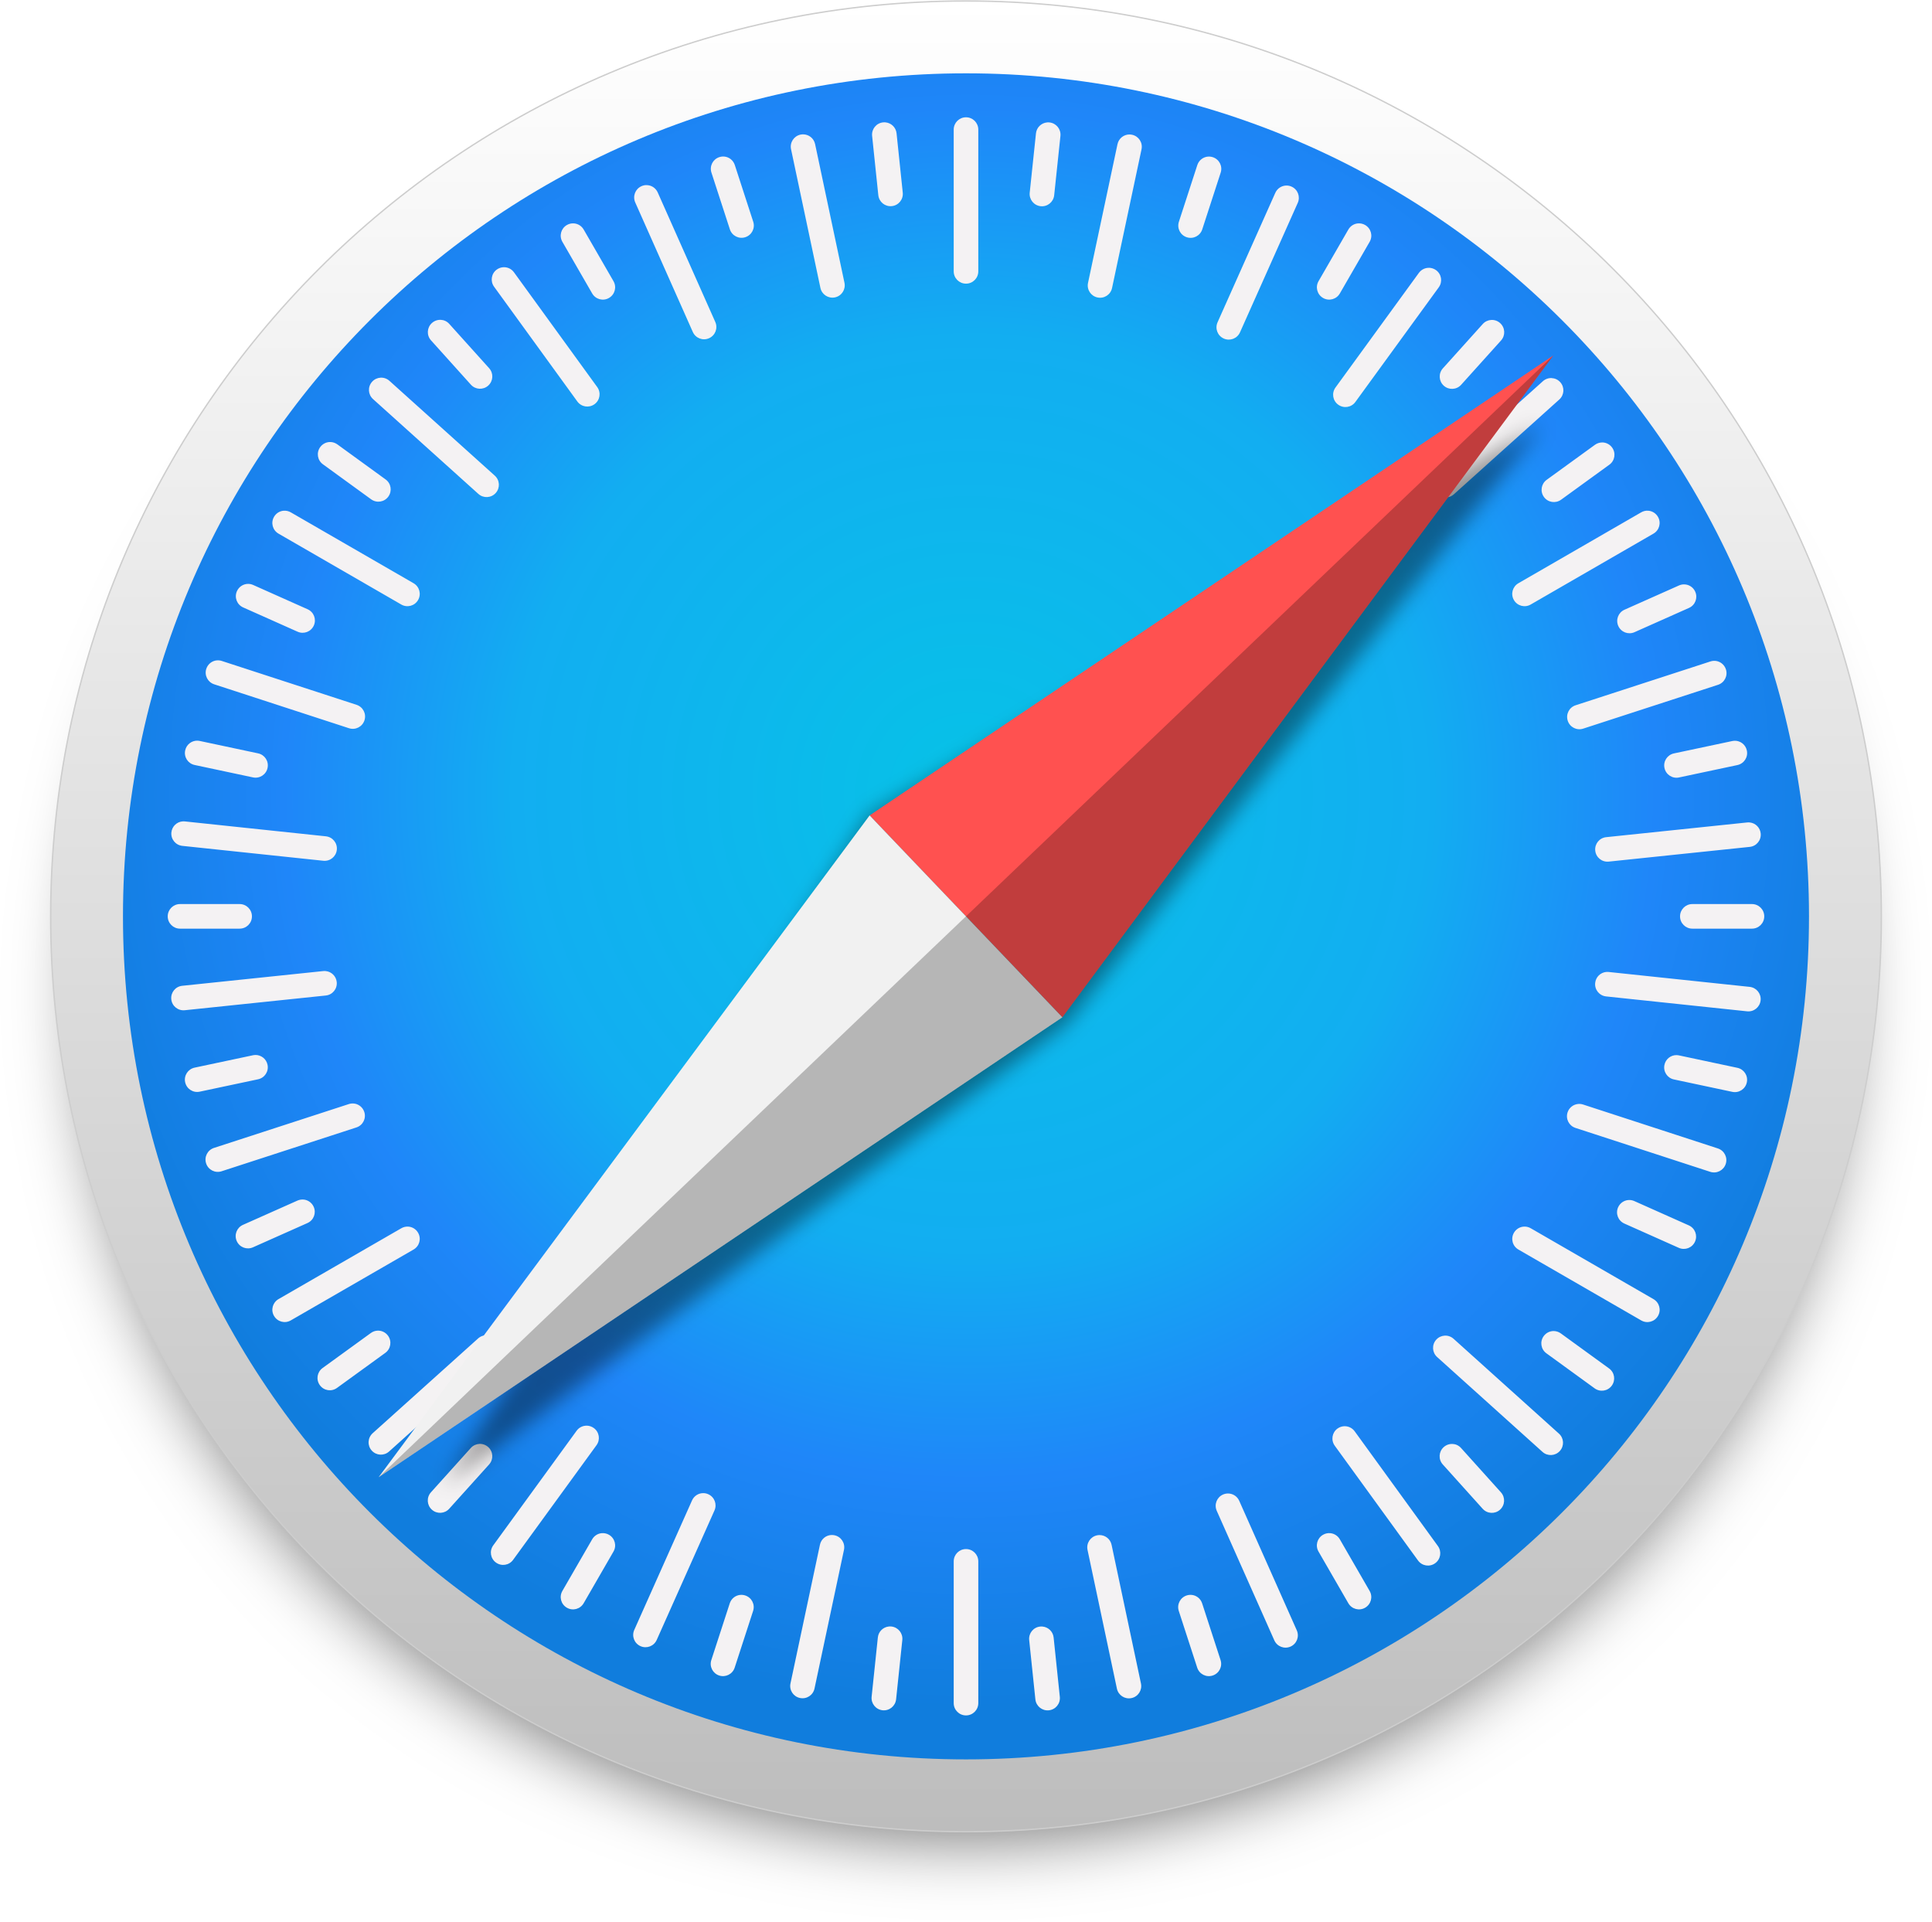
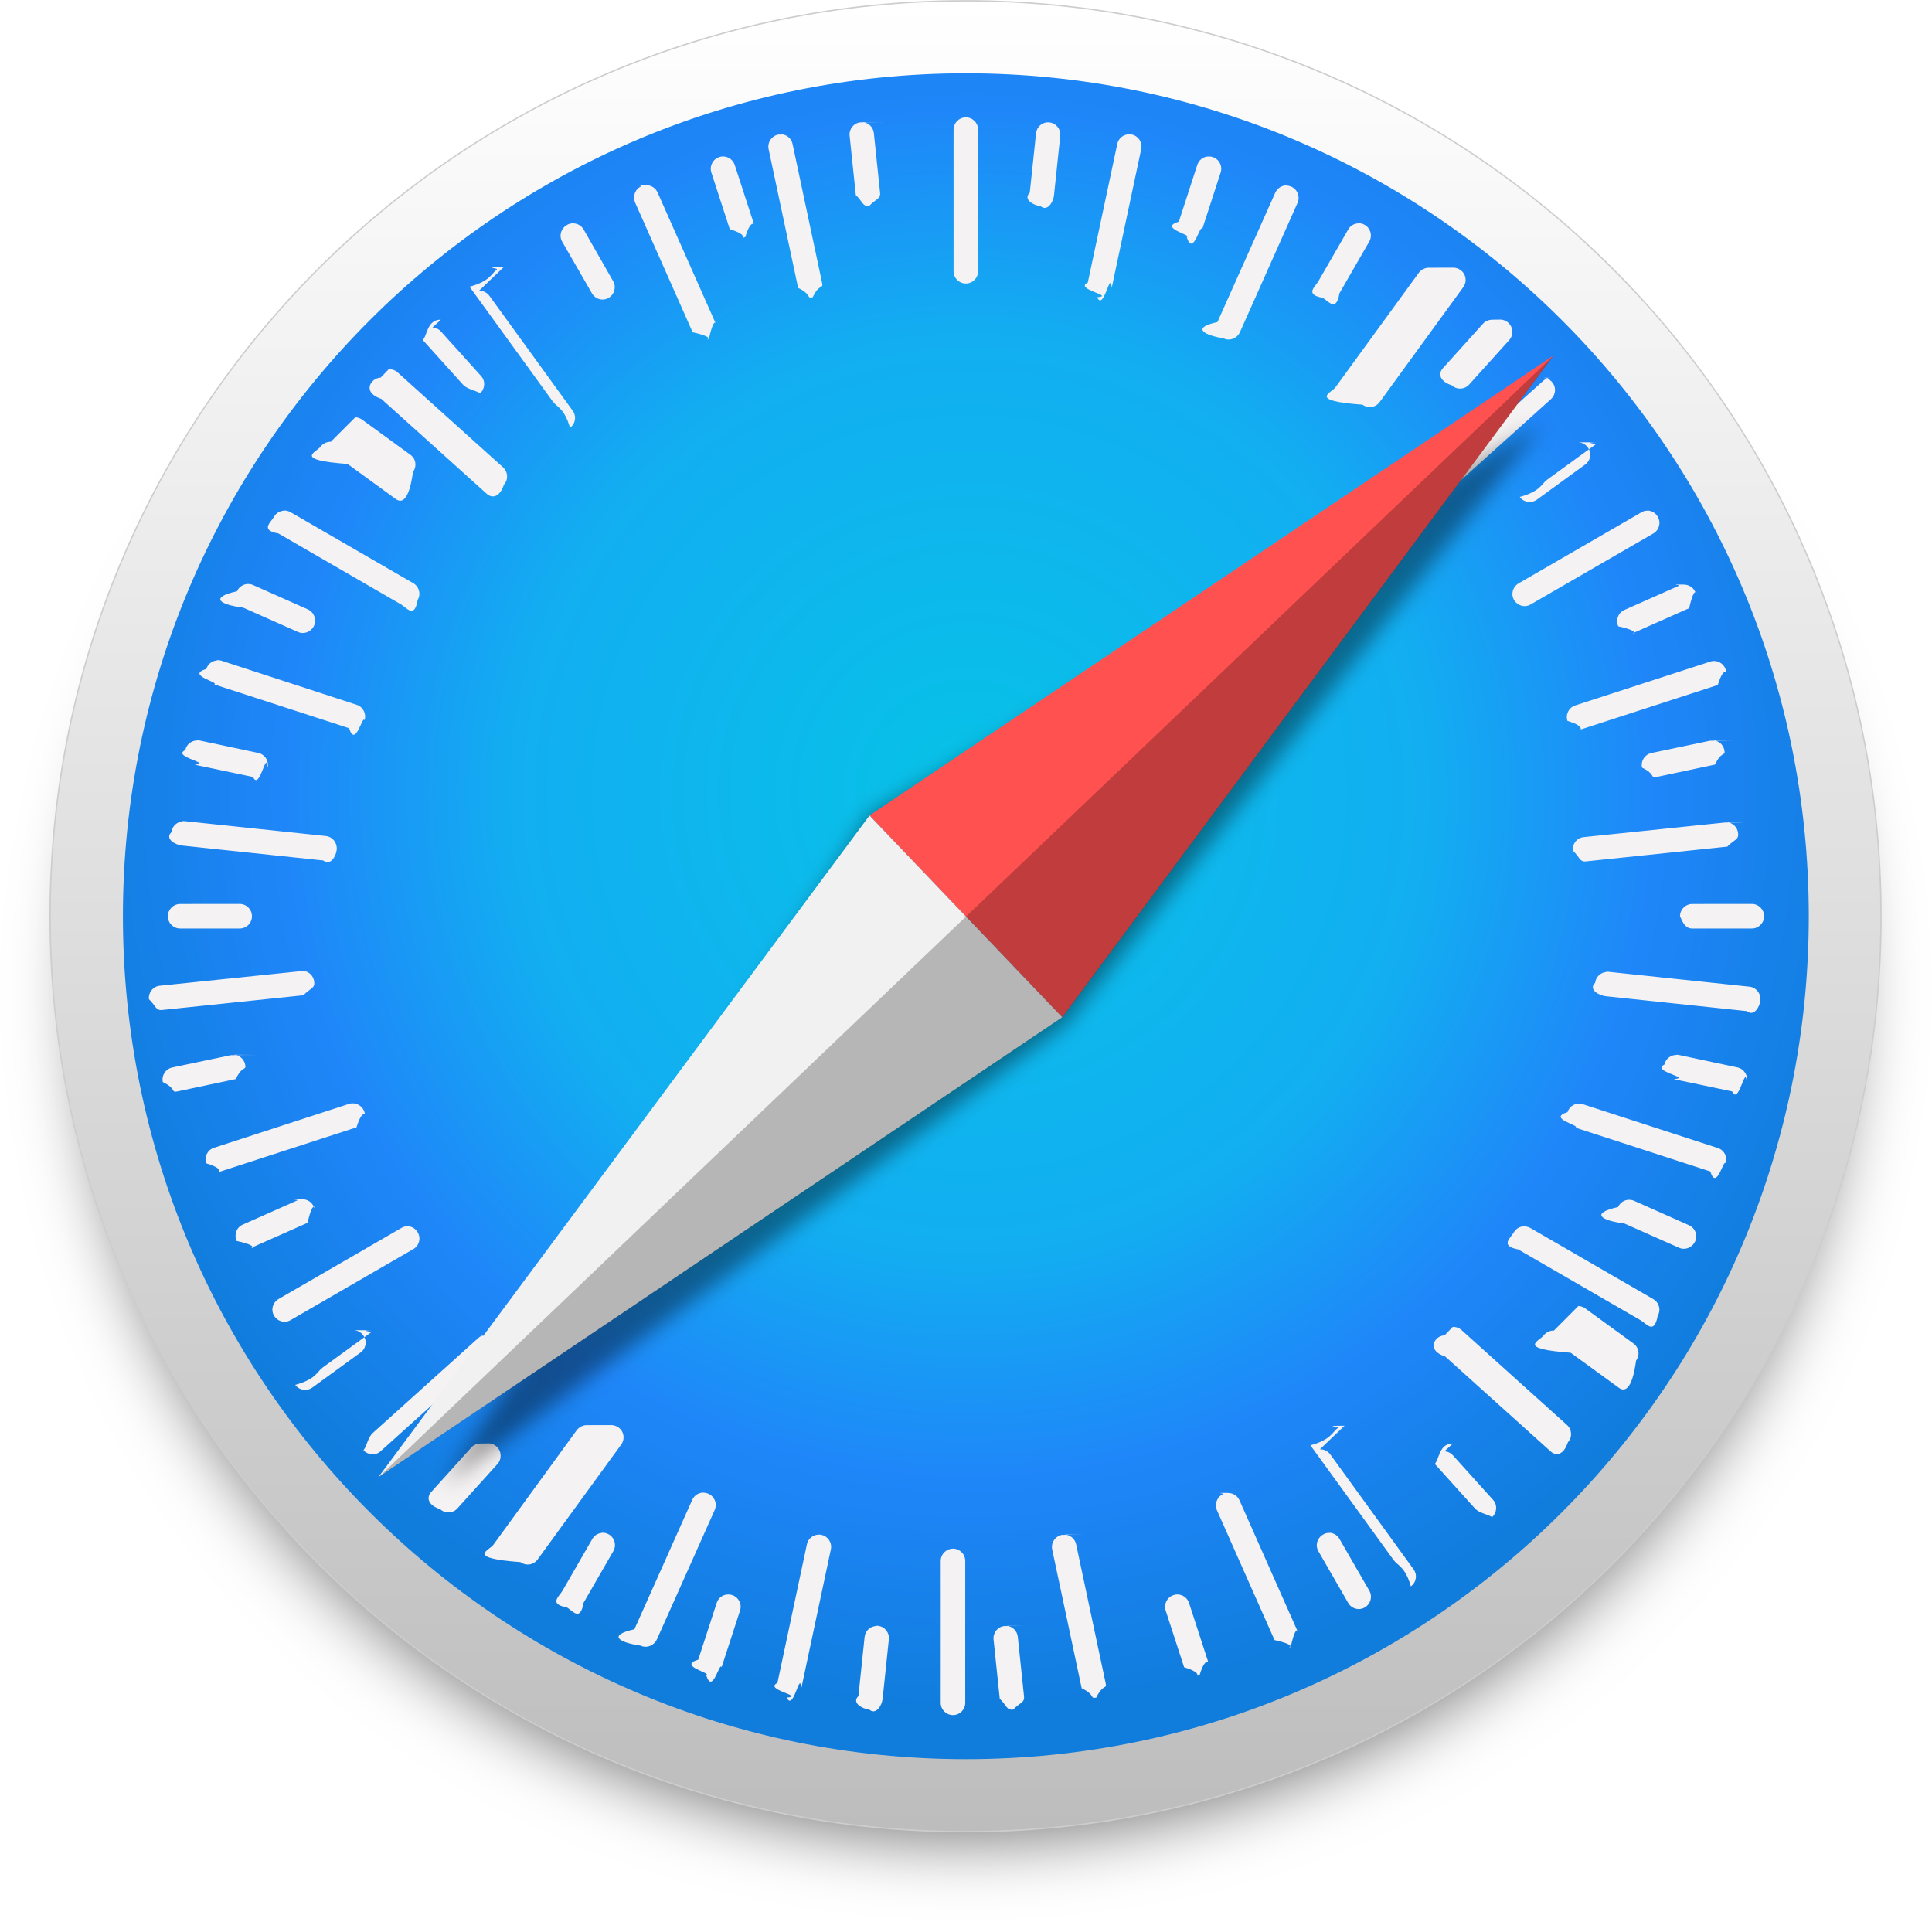
- <svg xmlns="http://www.w3.org/2000/svg" xmlns:xlink="http://www.w3.org/1999/xlink" width="66.166mm" height="65.804mm" viewBox="0 0 66.166 65.804">
+ <svg xmlns="http://www.w3.org/2000/svg" xmlns:xlink="http://www.w3.org/1999/xlink" width="66.17mm" height="65.80mm" viewBox="0 0 66.17 65.80">
  <defs>
    <linearGradient id="b">
      <stop offset="0" stop-color="#06c2e7" />
      <stop offset=".25" stop-color="#0db8ec" />
      <stop offset=".5" stop-color="#12aef1" />
      <stop offset=".75" stop-color="#1f86f9" />
      <stop offset="1" stop-color="#107ddd" />
    </linearGradient>
    <linearGradient id="a">
      <stop offset="0" stop-color="#bdbdbd" />
      <stop offset="1" stop-color="#fff" />
    </linearGradient>
-     <linearGradient xlink:href="#a" id="d" x1="412.975" x2="412.975" y1="237.608" y2="59.392" gradientTransform="translate(206.7902 159.7726) scale(.35154)" gradientUnits="userSpaceOnUse" />
-     <filter id="f" width="1.042" height="1.045" x="-.021" y="-.022" color-interpolation-filters="sRGB">
+     <linearGradient xlink:href="#a" id="d" x1="412.98" x2="412.98" y1="237.61" y2="59.39" gradientTransform="translate(206.79 159.77) scale(.35154)" gradientUnits="userSpaceOnUse" />
+     <filter id="f" width="1.04" height="1.04" x="-.021" y="-.022" color-interpolation-filters="sRGB">
      <feGaussianBlur stdDeviation=".958" />
    </filter>
-     <filter id="c" width="1.096" height="1.096" x="-.048" y="-.048" color-interpolation-filters="sRGB">
-       <feGaussianBlur stdDeviation="3.564" />
+     <filter id="c" width="1.10" height="1.10" x="-.048" y="-.048" color-interpolation-filters="sRGB">
+       <feGaussianBlur stdDeviation="3.56" />
    </filter>
-     <radialGradient xlink:href="#b" id="e" cx="413.061" cy="136.818" r="82.125" fx="413.061" fy="136.818" gradientTransform="translate(194.5447 155.5804) scale(.38143)" gradientUnits="userSpaceOnUse" />
+     <radialGradient xlink:href="#b" id="e" cx="413.06" cy="136.82" r="82.13" fx="413.06" fy="136.82" gradientTransform="translate(194.54 155.58) scale(.38143)" gradientUnits="userSpaceOnUse" />
  </defs>
-   <path d="M502.083 148.5a89.108 89.108 0 0 1-89.108 89.108A89.108 89.108 0 0 1 323.867 148.5 89.108 89.108 0 0 1 412.975 59.392 89.108 89.108 0 0 1 502.083 148.5Z" filter="url(#c)" opacity=".53" paint-order="markers stroke fill" transform="matrix(.33865 0 0 .3261 -106.7696 -14.47833)" />
-   <path fill="url(#d)" stroke="#cdcdcd" stroke-linecap="round" stroke-linejoin="round" stroke-width=".093" d="M383.294 211.977a31.325 31.325 0 0 1-31.325 31.325 31.325 31.325 0 0 1-31.325-31.325 31.325 31.325 0 0 1 31.325-31.325 31.325 31.325 0 0 1 31.325 31.325z" paint-order="markers stroke fill" transform="translate(-318.8856 -180.595)" />
-   <path fill="url(#e)" d="M380.839 211.977a28.871 28.871 0 0 1-28.871 28.871 28.871 28.871 0 0 1-28.871-28.871 28.871 28.871 0 0 1 28.871-28.871 28.871 28.871 0 0 1 28.871 28.871z" paint-order="markers stroke fill" transform="translate(-318.8856 -180.595)" />
-   <path fill="#f4f2f3" d="M33.083 4.017c-.233 0-.421.188-.421.421V9.293c0 .233.188.421.421.421.233 0 .421-.188.421-.421V4.438c0-.233-.188-.421-.421-.421zm-2.754.174c-.028-.003-.057-.003-.086 0-.232.024-.399.23-.375.462l.212 2.031c.024.232.23.399.462.375.232-.024.399-.23.375-.462l-.212-2.031c-.021-.203-.182-.356-.377-.375zm5.527.002c-.195.019-.356.172-.377.375l-.214 2.031c-.024.232.143.438.375.463.232.024.438-.143.463-.375l.214-2.031c.024-.232-.143-.438-.375-.463-.029-.003-.058-.003-.085-.001zm-8.355.408c-.028 0-.057.003-.085.009-.228.048-.373.271-.325.499l1.006 4.75c.048.228.271.373.499.325.228-.048.373-.271.325-.499l-1.006-4.75c-.042-.2-.218-.335-.414-.334zm11.184.004c-.196-.002-.372.134-.414.334l-1.009 4.749c-.049.228.096.451.324.499.228.049.451-.096.499-.324l1.009-4.749c.049-.228-.096-.451-.324-.499-.029-.006-.057-.009-.085-.009zM24.801 5.362c-.054-.005-.111.001-.166.019-.222.072-.342.308-.27.53l.631 1.942c.072.222.309.342.53.27.222-.072.342-.309.27-.53l-.631-1.942c-.054-.166-.201-.276-.364-.29zm16.568.001c-.163.014-.31.123-.364.29l-.631 1.942c-.072.222.048.458.27.53.222.072.458-.048.53-.27l.631-1.942c.072-.222-.048-.458-.27-.53-.055-.018-.112-.024-.166-.019zm-19.237.976c-.055.001-.11.013-.163.037-.213.095-.308.342-.214.556l1.972 4.437c.095.213.342.308.556.214.213-.095.309-.342.214-.556l-1.972-4.437c-.071-.16-.228-.254-.392-.25zm21.937.015c-.164-.003-.321.09-.393.25l-1.978 4.434c-.095.213-0.0.461.213.556.213.095.461 0.0.556-.213L44.445 6.947c.095-.213 0-.461-.213-.556-.053-.024-.109-.036-.163-.037zM19.654 7.65c-.081-.006-.164.012-.24.056-.202.117-.271.373-.154.575l1.021 1.769c.117.202.373.271.575.154.202-.117.271-.373.154-.575L19.989 7.86c-.073-.126-.2-.2-.335-.21zm26.859 0c-.135.009-.262.084-.335.21l-1.021 1.769c-.117.202-.048.458.154.575.202.117.458.048.575-.154l1.021-1.769c.117-.202.048-.458-.154-.575-.076-.044-.159-.061-.24-.056zM17.247 9.151c-.081.003-.162.029-.233.08-.189.137-.23.399-.093.588l2.851 3.93c.137.189.399.23.588.094.189-.137.23-.399.093-.588l-2.851-3.93c-.086-.118-.22-.178-.355-.174zm31.701.021c-.135-.005-.269.056-.355.173l-2.856 3.926c-.137.189-.096.451.093.588.189.137.451.096.588-.093l2.856-3.926c.137-.189.096-.451-.093-.588-.071-.051-.152-.078-.233-.081zm-33.852 1.782c-.107-.006-.217.03-.304.108-.173.156-.187.421-.031.594l1.366 1.518c.156.173.421.187.594.031.173-.156.187-.421.031-.595l-1.366-1.518c-.078-.087-.183-.134-.291-.139zm35.976.003c-.107.006-.213.052-.291.139l-1.366 1.518c-.156.173-.142.439.031.595.173.156.438.142.594-.031l1.367-1.518c.156-.173.142-.439-.031-.595-.087-.078-.196-.114-.304-.108zm-38.037 1.977c-.107.006-.213.052-.291.139-.156.173-.142.438.031.594l3.608 3.248c.173.156.438.142.594-.031.156-.173.142-.438-.031-.594l-3.609-3.248c-.087-.078-.196-.114-.304-.108zm40.108.014c-.107-.006-.217.03-.304.108l-3.611 3.246c-.173.156-.188.421-.032.594.156.173.421.188.595.032l3.611-3.246c.173-.156.188-.421.032-.594-.078-.087-.183-.134-.291-.139zm-41.822 2.19c-.135-.005-.269.056-.355.174-.137.189-.096.451.093.588l1.652 1.2c.189.137.451.096.588-.093.137-.189.096-.451-.093-.588l-1.652-1.2c-.071-.051-.152-.078-.233-.081zm43.535.015c-.081.003-.162.029-.233.08l-1.653 1.199c-.189.137-.231.399-.094.588.137.189.399.23.588.093l1.653-1.199c.189-.137.23-.399.093-.588-.086-.118-.22-.178-.355-.174zM9.719 17.49c-.135.009-.262.084-.335.21-.117.202-.048.458.154.575l4.205 2.428c.202.117.458.048.575-.154.117-.202.048-.458-.154-.575l-4.205-2.428c-.076-.044-.159-.061-.24-.056zm46.727 0c-.081-.006-.164.012-.24.056l-4.205 2.428c-.202.117-.271.373-.154.575.117.202.373.271.575.154l4.205-2.428c.202-.117.271-.373.154-.575-.073-.126-.2-.2-.335-.21zm-47.939 2.506c-.164-.004-.321.09-.393.25-.095.213-0.0.461.213.556l1.865.832c.213.095.461 0.0.556-.213.095-.213-0-.461-.213-.556l-1.865-.832c-.053-.024-.109-.036-.163-.037zm49.158.017c-.055.001-.11.013-.164.037l-1.866.831c-.213.095-.308.343-.213.556.095.213.343.308.556.213l1.866-.831c.213-.095.308-.343.213-.556-.071-.16-.228-.253-.392-.25zM7.429 22.615c-.163.014-.31.123-.364.289-.072.222.048.458.27.531l4.616 1.504c.222.072.458-.048.531-.27.072-.222-.048-.458-.27-.531L7.595 22.635c-.055-.018-.112-.024-.166-.019zm51.315.018c-.054-.005-.111.001-.166.019l-4.617 1.501c-.222.072-.342.309-.27.53.072.222.309.342.53.27l4.617-1.501c.222-.072.342-.309.27-.53-.054-.166-.201-.276-.364-.29zM6.756 25.365c-.196-.002-.372.134-.414.334-.049.228.096.451.324.499l1.998.425c.228.049.451-.096.499-.324.049-.228-.096-.451-.324-.499l-1.998-.425c-.029-.006-.057-.009-.085-.009zm52.655.004c-.028 0-.056.004-.085.009l-1.998.424c-.228.049-.373.271-.324.499.049.228.271.373.499.324l1.998-.424c.228-.049.373-.271.324-.499-.042-.2-.218-.335-.414-.334zM6.247 28.13c-.195.019-.356.172-.377.375-.025.232.142.438.374.463l4.828.51c.232.025.438-.142.463-.374.025-.232-.142-.438-.374-.463l-4.828-.51c-.029-.003-.058-.003-.085-0zm53.676.036c-.028-.003-.057-.003-.086 0l-4.829.504c-.232.024-.399.23-.375.462.024.232.23.399.462.375l4.829-.504c.232-.024.399-.23.375-.462-.021-.203-.182-.356-.377-.375zM6.165 30.961c-.233 0-.421.188-.421.421 0 .233.188.421.421.421h2.042c.233 0 .421-.188.421-.421 0-.233-.188-.421-.421-.421zm51.793 0c-.233 0-.421.188-.421.421 0.0.233.188.421.421.421h2.042c.233 0 .421-.188.421-.421 0-.233-.188-.421-.421-.421zM11.155 33.256c-.028-.003-.056-.003-.085 0l-4.829.504c-.232.024-.399.23-.375.462.024.232.23.399.462.375l4.829-.504c.232-.024.399-.23.375-.462-.021-.203-.182-.356-.377-.375zm43.853.03c-.195.019-.356.172-.377.375-.025.232.142.438.374.463l4.828.51c.232.025.438-.143.463-.374.025-.232-.143-.438-.374-.463l-4.828-.51c-.029-.003-.058-.003-.086-0zm-46.26 2.844c-.028 0-.057.003-.085.009l-1.998.424c-.228.049-.373.271-.324.499.049.228.271.373.499.324l1.998-.424c.228-.049.373-.271.324-.499-.042-.2-.218-.335-.414-.334zm48.669.004c-.196-.002-.372.134-.414.334-.049.228.096.451.324.499l1.998.425c.228.049.451-.096.499-.324.049-.228-.096-.451-.324-.499l-1.998-.425c-.029-.006-.057-.009-.085-.009zm-45.305 1.658c-.054-.005-.111.001-.166.019L7.329 39.312c-.222.072-.342.309-.27.53.072.222.309.342.53.27l4.617-1.501c.222-.072.342-.309.27-.53-.054-.166-.201-.276-.364-.29zm41.937.015c-.163.014-.31.123-.364.289-.072.222.048.458.27.531l4.616 1.504c.222.072.458-.048.531-.27.072-.222-.048-.458-.27-.531l-4.616-1.504c-.055-.018-.112-.024-.166-.019zm-43.699 3.273c-.055.001-.11.013-.163.036l-1.866.831c-.213.095-.308.343-.213.556.095.213.343.308.556.213l1.866-.831c.213-.095.308-.343.213-.556-.071-.16-.228-.253-.392-.25zm45.459.016c-.164-.004-.321.09-.393.25-.095.213-0.0.461.213.556l1.865.832c.213.095.461 0.0.556-.213.095-.213 0-.461-.213-.556l-1.865-.832c-.053-.024-.109-.036-.163-.037zm-41.826.912c-.081-.006-.164.012-.24.056L9.538 44.49c-.202.117-.271.373-.154.575.117.202.373.271.575.154l4.205-2.427c.202-.117.271-.373.154-.575-.073-.126-.2-.2-.335-.21zm38.2 0c-.135.009-.262.084-.335.21-.117.202-.048.459.154.575l4.205 2.427c.202.117.459.048.575-.154.117-.202.048-.458-.154-.575l-4.205-2.428c-.076-.044-.159-.061-.24-.056zm-39.249 3.562c-.081.003-.162.029-.233.081l-1.653 1.199c-.189.137-.231.399-.094.588.137.189.399.231.588.093l1.653-1.199c.189-.137.231-.399.094-.588-.086-.118-.22-.179-.355-.174zm40.288.014c-.135-.005-.269.056-.355.174-.137.189-.096.451.093.588l1.652 1.2c.189.137.451.096.588-.093.137-.189.096-.451-.093-.588l-1.652-1.2c-.071-.051-.152-.078-.233-.081zm-36.544.145c-.107-.006-.217.03-.304.108l-3.611 3.246c-.173.156-.188.421-.032.594.156.173.421.188.594.032l3.611-3.246c.173-.156.188-.421.032-.594-.078-.087-.183-.134-.291-.139zm32.8.012c-.107.006-.213.052-.291.139-.156.173-.142.438.031.594l3.608 3.248c.173.156.439.142.595-.031.156-.173.142-.438-.031-.594l-3.609-3.248c-.087-.078-.196-.114-.304-.108zm-29.375 3.084c-.135-.005-.27.055-.355.173l-2.856 3.926c-.137.189-.096.451.093.588.189.137.451.096.588-.093l2.856-3.926c.137-.189.096-.451-.093-.588-.071-.051-.152-.078-.233-.081zm25.936.018c-.081.003-.162.029-.233.08-.189.137-.23.399-.094.588l2.851 3.93c.137.189.399.231.588.094.189-.137.23-.399.094-.588l-2.851-3.93c-.086-.118-.22-.178-.355-.174zm-29.623.606c-.107.006-.213.052-.291.139l-1.366 1.518c-.156.173-.142.439.031.595.173.156.438.142.594-.031l1.367-1.518c.156-.173.142-.439-.031-.595-.087-.078-.196-.114-.304-.108zm33.331.002c-.107-.006-.217.03-.304.108-.173.156-.187.421-.031.594l1.366 1.518c.156.173.421.187.594.031.173-.156.187-.421.031-.595l-1.366-1.518c-.078-.087-.183-.134-.291-.139zm-25.655 1.684c-.164-.004-.321.09-.392.25l-1.978 4.434c-.095.213-0.0.461.213.556.213.095.461 0.0.556-.213l1.978-4.434c.095-.213 0-.461-.213-.556-.053-.024-.109-.036-.163-.037zm17.956.012c-.055.001-.11.013-.164.036-.213.095-.308.342-.214.556l1.972 4.437c.095.213.343.308.556.214.213-.095.308-.342.214-.556l-1.972-4.437c-.071-.16-.228-.253-.392-.25zM20.616 52.505c-.135.009-.262.084-.335.21l-1.021 1.769c-.117.202-.048.458.154.575.202.117.458.048.575-.154l1.021-1.769c.117-.202.048-.458-.154-.575-.076-.044-.159-.061-.24-.056zm24.934 0c-.081-.006-.164.012-.24.056-.202.117-.271.373-.154.575l1.021 1.769c.117.202.373.271.575.154.202-.117.271-.373.154-.575l-1.021-1.769c-.073-.126-.2-.2-.335-.21zm-17.055.063c-.196-.002-.372.134-.414.334l-1.009 4.749c-.049.228.096.451.324.499.228.049.451-.096.499-.324l1.009-4.749c.049-.228-.096-.451-.324-.499-.029-.006-.057-.009-.085-.009zm9.16.003c-.028 0-.056.003-.085.009-.228.048-.373.271-.325.499l1.006 4.75c.048.228.271.373.499.325.228-.048.373-.271.325-.499l-1.006-4.75c-.042-.2-.218-.335-.414-.334zm-4.572.479c-.233 0-.421.188-.421.421v4.855c0 .233.188.421.421.421.233 0 .421-.188.421-.421v-4.855c0-.233-.188-.421-.421-.421zm-7.727 1.569c-.163.014-.31.123-.364.29l-.631 1.942c-.072.222.048.458.27.53.222.072.458-.049.53-.27l.631-1.942c.072-.222-.048-.458-.27-.53-.055-.018-.112-.024-.166-.019zm15.45.001c-.054-.005-.111.001-.166.019-.222.072-.342.309-.27.53l.631 1.942c.072.222.309.342.53.27.222-.072.342-.308.27-.53l-.631-1.942c-.054-.166-.201-.276-.364-.29zm-10.365 1.082c-.195.019-.356.172-.377.375l-.213 2.031c-.024.232.143.438.375.463.232.024.438-.143.463-.375l.213-2.031c.024-.232-.143-.438-.375-.463-.029-.003-.058-.003-.085-0zm5.267.002c-.028-.003-.057-.003-.086 0-.232.024-.399.23-.375.462l.212 2.031c.024.232.23.399.462.375.232-.024.399-.23.375-.462l-.212-2.031c-.021-.203-.182-.356-.377-.375z" paint-order="markers stroke fill" />
-   <path d="m469.096 100.607-65.51 38.061-41.42 65.207 60.594-44.881z" filter="url(#f)" opacity=".409" paint-order="markers stroke fill" transform="translate(-112.0954 -20.8224) scale(.35154)" />
-   <path fill="#ff5150" d="m36.383 34.838-6.601-6.913 23.416-15.752z" paint-order="markers stroke fill" />
-   <path fill="#f1f1f1" d="m36.383 34.838-6.601-6.913-16.815 22.665z" paint-order="markers stroke fill" />
-   <path d="m12.967 50.59 23.416-15.752 16.815-22.665z" opacity=".243" />
+   <path d="M502.08 148.5a89.11 89.11 0 0 1-89.11 89.11A89.11 89.11 0 0 1 323.87 148.5 89.11 89.11 0 0 1 412.98 59.39 89.11 89.11 0 0 1 502.08 148.5Z" filter="url(#c)" opacity=".53" paint-order="markers stroke fill" transform="matrix(.33865 0 0 .3261 -106.77 -14.48)" />
+   <path fill="url(#d)" stroke="#cdcdcd" stroke-linecap="round" stroke-linejoin="round" stroke-width=".093" d="M383.29 211.98a31.33 31.33 0 0 1-31.33 31.33 31.33 31.33 0 0 1-31.33-31.33 31.33 31.33 0 0 1 31.33-31.33 31.33 31.33 0 0 1 31.33 31.33z" paint-order="markers stroke fill" transform="translate(-318.89 -180.60)" />
+   <path fill="url(#e)" d="M380.84 211.98a28.87 28.87 0 0 1-28.87 28.87 28.87 28.87 0 0 1-28.87-28.87 28.87 28.87 0 0 1 28.87-28.87 28.87 28.87 0 0 1 28.87 28.87z" paint-order="markers stroke fill" transform="translate(-318.89 -180.60)" />
+   <path fill="#f4f2f3" d="M33.08 4.02c-.233 0-.421.19-.421.42V9.29c0 .233.19.42.42.42.23 0 .421-.188.42-.421V4.44c0-.233-.188-.421-.421-.421zm-2.75.17c-.028-.003-.057-.003-.856.00-.232.02-.399.23-.375.46l.212 2.03c.242.23.23.40.46.37.23-.242.40-.23.37-.462l-.212-2.03c-.021-.203-.182-.356-.377-.375zm5.53.00c-.195.02-.356.17-.377.38l-.214 2.03c-.244.23.14.44.37.46.23.2.44-.143.46-.375l.214-2.03c.024-.232-.143-.438-.375-.463-.029-.003-.058-.003-.085-.001zm-8.36.41c-.28.00-.565.00-.85.01-.228.05-.373.27-.325.50l1.01 4.75c.483.23.27.37.50.32.23-.483.37-.271.32-.499l-1.01-4.75c-.042-.2-.218-.335-.414-.334zm11.18.00c-.196-.002-.372.13-.414.33l-1.01 4.75c-.485.23.96.45.32.50.23.5.45-.962.50-.324l1.01-4.75c.049-.228-.096-.451-.324-.499-.029-.006-.057-.009-.085-.009zM24.80 5.36c-.054-.005-.111.00-.166.02-.222.07-.342.31-.27.53l.631 1.94c.721.22.31.34.53.27.22-.721.34-.309.27-.53l-.631-1.94c-.054-.166-.201-.276-.364-.29zm16.57.00c-.163.01-.31.12-.364.29l-.631 1.94c-.721.22.48.46.27.53.22.7.46-.484.53-.27l.631-1.94c.072-.222-.048-.458-.27-.53-.055-.018-.112-.024-.166-.019zm-19.24.98c-.547.00-.11.01-.163.04-.213.09-.308.34-.214.56l1.97 4.44c.947.21.34.31.56.21.21-.947.31-.342.21-.556l-1.97-4.44c-.071-.16-.228-.254-.392-.25zm21.94.01c-.164-.003-.321.09-.393.25l-1.98 4.43c-.95.21-.4.46.21.56.21.10.46.0.56-.213L44.44 6.95c.095-.213.00-.461-.213-.556-.053-.024-.109-.036-.163-.037zM19.65 7.65c-.081-.006-.164.01-.24.06-.202.12-.271.37-.154.57l1.02 1.77c.117.20.37.27.57.15.20-.117.27-.373.15-.575L19.99 7.86c-.073-.126-.2-.2-.335-.21zm26.86 0c-.135.01-.262.08-.335.21l-1.02 1.77c-.117.20-.477.46.15.57.20.12.46.5.57-.154l1.02-1.77c.117-.202.05-.458-.154-.575-.076-.044-.159-.061-.24-.056zM17.25 9.15c-.81.00-.162.03-.233.08-.189.14-.23.40-.935.59l2.85 3.93c.137.19.40.23.59.9.19-.137.23-.399.09-.588l-2.85-3.93c-.086-.118-.22-.178-.355-.174zm31.70.02c-.135-.005-.269.06-.355.17l-2.86 3.93c-.137.19-.958.45.93.59.19.14.45.10.59-.093l2.86-3.93c.137-.189.10-.451-.093-.588-.071-.051-.152-.078-.233-.081zm-33.85 1.78c-.107-.006-.217.03-.304.11-.173.16-.187.42-.312.59l1.37 1.52c.156.17.42.19.59.3.17-.156.19-.421.03-.595l-1.37-1.52c-.078-.087-.183-.134-.291-.139zm35.98.00c-.107.01-.213.05-.291.14l-1.37 1.52c-.156.17-.142.44.31.59.17.16.44.14.59-.031l1.37-1.52c.156-.173.14-.439-.031-.595-.087-.078-.196-.114-.304-.108zm-38.04 1.98c-.107.01-.213.05-.291.14-.156.17-.142.44.31.59l3.61 3.25c.173.16.44.14.59-.312.16-.173.14-.438-.031-.594l-3.61-3.25c-.087-.078-.196-.114-.304-.108zm40.11.01c-.107-.006-.217.03-.304.11l-3.61 3.25c-.173.16-.188.42-.318.59.16.17.42.19.59.03l3.61-3.25c.173-.156.19-.421.03-.594-.078-.087-.183-.134-.291-.139zm-41.82 2.19c-.135-.005-.269.06-.355.17-.137.19-.955.45.93.59l1.65 1.20c.189.14.45.10.59-.93.14-.189.10-.451-.093-.588l-1.65-1.20c-.071-.051-.152-.078-.233-.081zm43.54.02c-.81.00-.162.03-.233.08l-1.65 1.20c-.189.14-.231.40-.936.59.14.19.40.23.59.09l1.65-1.20c.189-.137.23-.399.09-.588-.086-.118-.22-.178-.355-.174zM9.72 17.49c-.135.01-.262.08-.335.21-.117.20-.479.46.15.57l4.20 2.43c.202.12.46.5.57-.154.12-.202.05-.458-.154-.575l-4.20-2.43c-.076-.044-.159-.061-.24-.056zm46.73 0c-.081-.006-.164.01-.24.06l-4.20 2.43c-.202.12-.271.37-.154.57.12.20.37.27.57.15l4.20-2.43c.202-.117.27-.373.15-.575-.073-.126-.2-.2-.335-.21zm-47.94 2.51c-.164-.004-.321.09-.393.25-.95.21-.6.46.21.56l1.87.83c.213.10.46.0.56-.213.09-.213-0-.461-.213-.556l-1.87-.832c-.053-.024-.109-.036-.163-.037zm49.16.02c-.547.00-.11.01-.164.04l-1.87.83c-.213.09-.308.34-.213.56.95.21.34.31.56.21l1.87-.831c.213-.948.31-.343.21-.556-.071-.16-.228-.253-.392-.25zM7.43 22.62c-.163.01-.31.12-.364.29-.722.22.48.46.27.53l4.62 1.50c.222.7.46-.481.53-.27.07-.222-.048-.458-.27-.531L7.59 22.63c-.055-.018-.112-.024-.166-.019zm51.31.02c-.054-.005-.111.00-.166.02l-4.62 1.50c-.222.07-.342.31-.27.53.72.22.31.34.53.27l4.62-1.50c.222-.721.34-.309.27-.53-.054-.166-.201-.276-.364-.29zM6.76 25.36c-.196-.002-.372.13-.414.33-.485.23.96.45.32.50l2.0.42c.228.5.45-.962.50-.324.05-.228-.096-.451-.324-.499l-2.00-.425c-.029-.006-.057-.009-.085-.009zm52.65.00c-.28.00-.563.00-.848.01l-2.0.42c-.228.05-.373.27-.324.50.48.23.27.37.50.32l2.00-.424c.228-.485.37-.271.32-.499-.042-.2-.218-.335-.414-.334zM6.25 28.13c-.195.02-.356.17-.377.37-.245.23.14.44.37.46l4.83.51c.232.2.44-.142.46-.374.02-.232-.142-.438-.374-.463l-4.83-.51c-.029-.003-.058-.003-.085-0zm53.68.04c-.028-.003-.057-.003-.856.00l-4.83.50c-.232.02-.399.23-.375.46.24.23.23.40.46.37l4.83-.504c.232-.242.40-.23.37-.462-.021-.203-.182-.356-.377-.375zM6.17 30.96c-.233 0-.421.19-.421.42 0 .233.19.42.42.42h2.04c.233 0 .421-.188.42-.421 0-.233-.188-.421-.421-.421zm51.79 0c-.233 0-.421.19-.421.42.1.23.19.42.42.42h2.04c.233 0 .421-.188.42-.421 0-.233-.188-.421-.421-.421zM11.16 33.26c-.028-.003-.056-.003-.854.00l-4.83.50c-.232.02-.399.23-.375.46.24.23.23.40.46.37l4.83-.504c.232-.242.40-.23.37-.462-.021-.203-.182-.356-.377-.375zm43.85.03c-.195.02-.356.17-.377.37-.245.23.14.44.37.46l4.83.51c.232.2.44-.143.46-.374.02-.232-.143-.438-.374-.463l-4.83-.51c-.029-.003-.058-.003-.086-0zm-46.26 2.84c-.28.00-.565.00-.85.01l-2.0.42c-.228.05-.373.27-.324.50.48.23.27.37.50.32l2.00-.424c.228-.485.37-.271.32-.499-.042-.2-.218-.335-.414-.334zm48.67.00c-.196-.002-.372.13-.414.33-.485.23.96.45.32.50l2.0.42c.228.5.45-.96.50-.324.05-.228-.096-.451-.324-.499l-2.00-.425c-.029-.006-.057-.009-.085-.009zm-45.31 1.66c-.054-.005-.111.00-.166.02L7.33 39.31c-.222.07-.342.31-.27.53.72.22.31.34.53.27l4.62-1.50c.222-.721.34-.309.27-.53-.054-.166-.201-.276-.364-.29zm41.94.01c-.163.01-.31.12-.364.29-.722.22.48.46.27.53l4.62 1.50c.222.7.46-.481.53-.27.07-.222-.048-.458-.27-.531l-4.62-1.50c-.055-.018-.112-.024-.166-.019zm-43.70 3.27c-.547.00-.11.01-.163.04l-1.87.83c-.213.09-.308.34-.213.56.95.21.34.31.56.21l1.87-.831c.213-.948.31-.343.21-.556-.071-.16-.228-.253-.392-.25zm45.46.02c-.164-.004-.321.09-.393.25-.95.21-.6.46.21.56l1.87.83c.213.10.46.0.56-.213.10-.213.00-.461-.213-.556l-1.87-.832c-.053-.024-.109-.036-.163-.037zm-41.83.91c-.081-.006-.164.01-.24.06L9.54 44.49c-.202.12-.271.37-.154.57.12.20.37.27.57.15l4.20-2.43c.202-.117.27-.373.15-.575-.073-.126-.2-.2-.335-.21zm38.20 0c-.135.01-.262.08-.335.21-.117.20-.479.46.15.58l4.20 2.43c.202.12.46.5.58-.154.12-.202.05-.458-.154-.575l-4.20-2.43c-.076-.044-.159-.061-.24-.056zm-39.25 3.56c-.81.00-.162.03-.233.08l-1.65 1.20c-.189.14-.231.40-.936.59.14.19.40.23.59.09l1.65-1.20c.189-.137.23-.399.09-.588-.086-.118-.22-.179-.355-.174zm40.29.01c-.135-.005-.269.06-.355.17-.137.19-.955.45.93.59l1.65 1.20c.189.14.45.10.59-.932.14-.189.10-.451-.093-.588l-1.65-1.20c-.071-.051-.152-.078-.233-.081zm-36.54.15c-.107-.006-.217.03-.304.11l-3.61 3.25c-.173.16-.188.42-.316.59.16.17.42.19.59.03l3.61-3.25c.173-.156.19-.421.03-.594-.078-.087-.183-.134-.291-.139zm32.80.01c-.107.01-.213.05-.291.14-.156.17-.142.44.31.59l3.61 3.25c.173.16.44.14.59-.312.16-.173.14-.438-.031-.594l-3.61-3.25c-.087-.078-.196-.114-.304-.108zm-29.37 3.08c-.135-.005-.27.06-.355.17l-2.86 3.93c-.137.19-.959.45.93.59.19.14.45.10.59-.093l2.86-3.93c.137-.189.10-.451-.093-.588-.071-.051-.152-.078-.233-.081zm25.94.02c-.81.00-.162.03-.233.08-.189.14-.23.40-.936.59l2.85 3.93c.137.19.40.23.59.9.19-.137.23-.399.09-.588l-2.85-3.93c-.086-.118-.22-.178-.355-.174zm-29.62.61c-.107.01-.213.05-.291.14l-1.37 1.52c-.156.17-.142.44.31.59.17.16.44.14.59-.031l1.37-1.52c.156-.173.14-.439-.031-.595-.087-.078-.196-.114-.304-.108zm33.33.00c-.107-.006-.217.03-.304.11-.173.16-.187.42-.313.59l1.37 1.52c.156.17.42.19.59.3.17-.156.19-.421.03-.595l-1.37-1.52c-.078-.087-.183-.134-.291-.139zm-25.66 1.68c-.164-.004-.321.09-.392.25l-1.98 4.43c-.95.21-.5.46.21.56.21.10.46.0.56-.213l1.98-4.43c.095-.213.00-.461-.213-.556-.053-.024-.109-.036-.163-.037zm17.96.01c-.547.00-.11.01-.164.04-.213.09-.308.34-.214.56l1.97 4.44c.947.21.34.31.56.21.21-.947.31-.342.21-.556l-1.97-4.44c-.071-.16-.228-.253-.392-.25zM20.62 52.50c-.135.01-.262.08-.335.21l-1.02 1.77c-.117.20-.479.46.15.57.20.12.46.5.57-.154l1.02-1.77c.117-.202.05-.458-.154-.575-.076-.044-.159-.061-.24-.056zm24.93 0c-.081-.006-.164.01-.24.06-.202.12-.271.37-.154.57l1.02 1.77c.117.20.37.27.57.15.20-.117.27-.373.15-.575l-1.02-1.77c-.073-.126-.2-.2-.335-.21zm-17.5.06c-.196-.002-.372.13-.414.33l-1.01 4.75c-.485.23.96.45.32.50.23.5.45-.962.50-.324l1.01-4.75c.049-.228-.096-.451-.324-.499-.029-.006-.057-.009-.085-.009zm9.16.00c-.28.00-.563.00-.848.01-.228.05-.373.27-.325.50l1.01 4.75c.483.23.27.37.50.32.23-.483.37-.271.32-.499l-1.01-4.75c-.042-.2-.218-.335-.414-.334zm-4.57.48c-.233 0-.421.19-.421.42v4.86c0 .233.19.42.42.42.23 0 .421-.188.42-.421v-4.86c0-.233-.188-.421-.421-.421zm-7.73 1.57c-.163.01-.31.12-.364.29l-.631 1.94c-.721.22.48.46.27.53.22.7.46-.486.53-.27l.631-1.94c.072-.222-.048-.458-.27-.53-.055-.018-.112-.024-.166-.019zm15.45.00c-.054-.005-.111.00-.166.02-.222.07-.342.31-.27.53l.631 1.94c.721.22.31.34.53.27.22-.721.34-.308.27-.53l-.631-1.94c-.054-.166-.201-.276-.364-.29zm-10.37 1.08c-.195.02-.356.17-.377.37l-.213 2.03c-.244.23.14.44.37.46.23.2.44-.143.46-.375l.213-2.03c.024-.232-.143-.438-.375-.463-.029-.003-.058-.003-.085-0zm5.27.00c-.028-.003-.057-.003-.856.00-.232.02-.399.23-.375.46l.212 2.03c.242.23.23.40.46.37.23-.242.40-.23.37-.462l-.212-2.03c-.021-.203-.182-.356-.377-.375z" paint-order="markers stroke fill" />
+   <path d="m469.10 100.61-65.51 38.06-41.42 65.21 60.59-44.88z" filter="url(#f)" opacity=".409" paint-order="markers stroke fill" transform="translate(-112.10 -20.82) scale(.35154)" />
+   <path fill="#ff5150" d="m36.38 34.84-6.60-6.91 23.42-15.75z" paint-order="markers stroke fill" />
+   <path fill="#f1f1f1" d="m36.38 34.84-6.60-6.91-16.82 22.66z" paint-order="markers stroke fill" />
+   <path d="m12.97 50.59 23.42-15.75 16.82-22.66z" opacity=".243" />
</svg>
